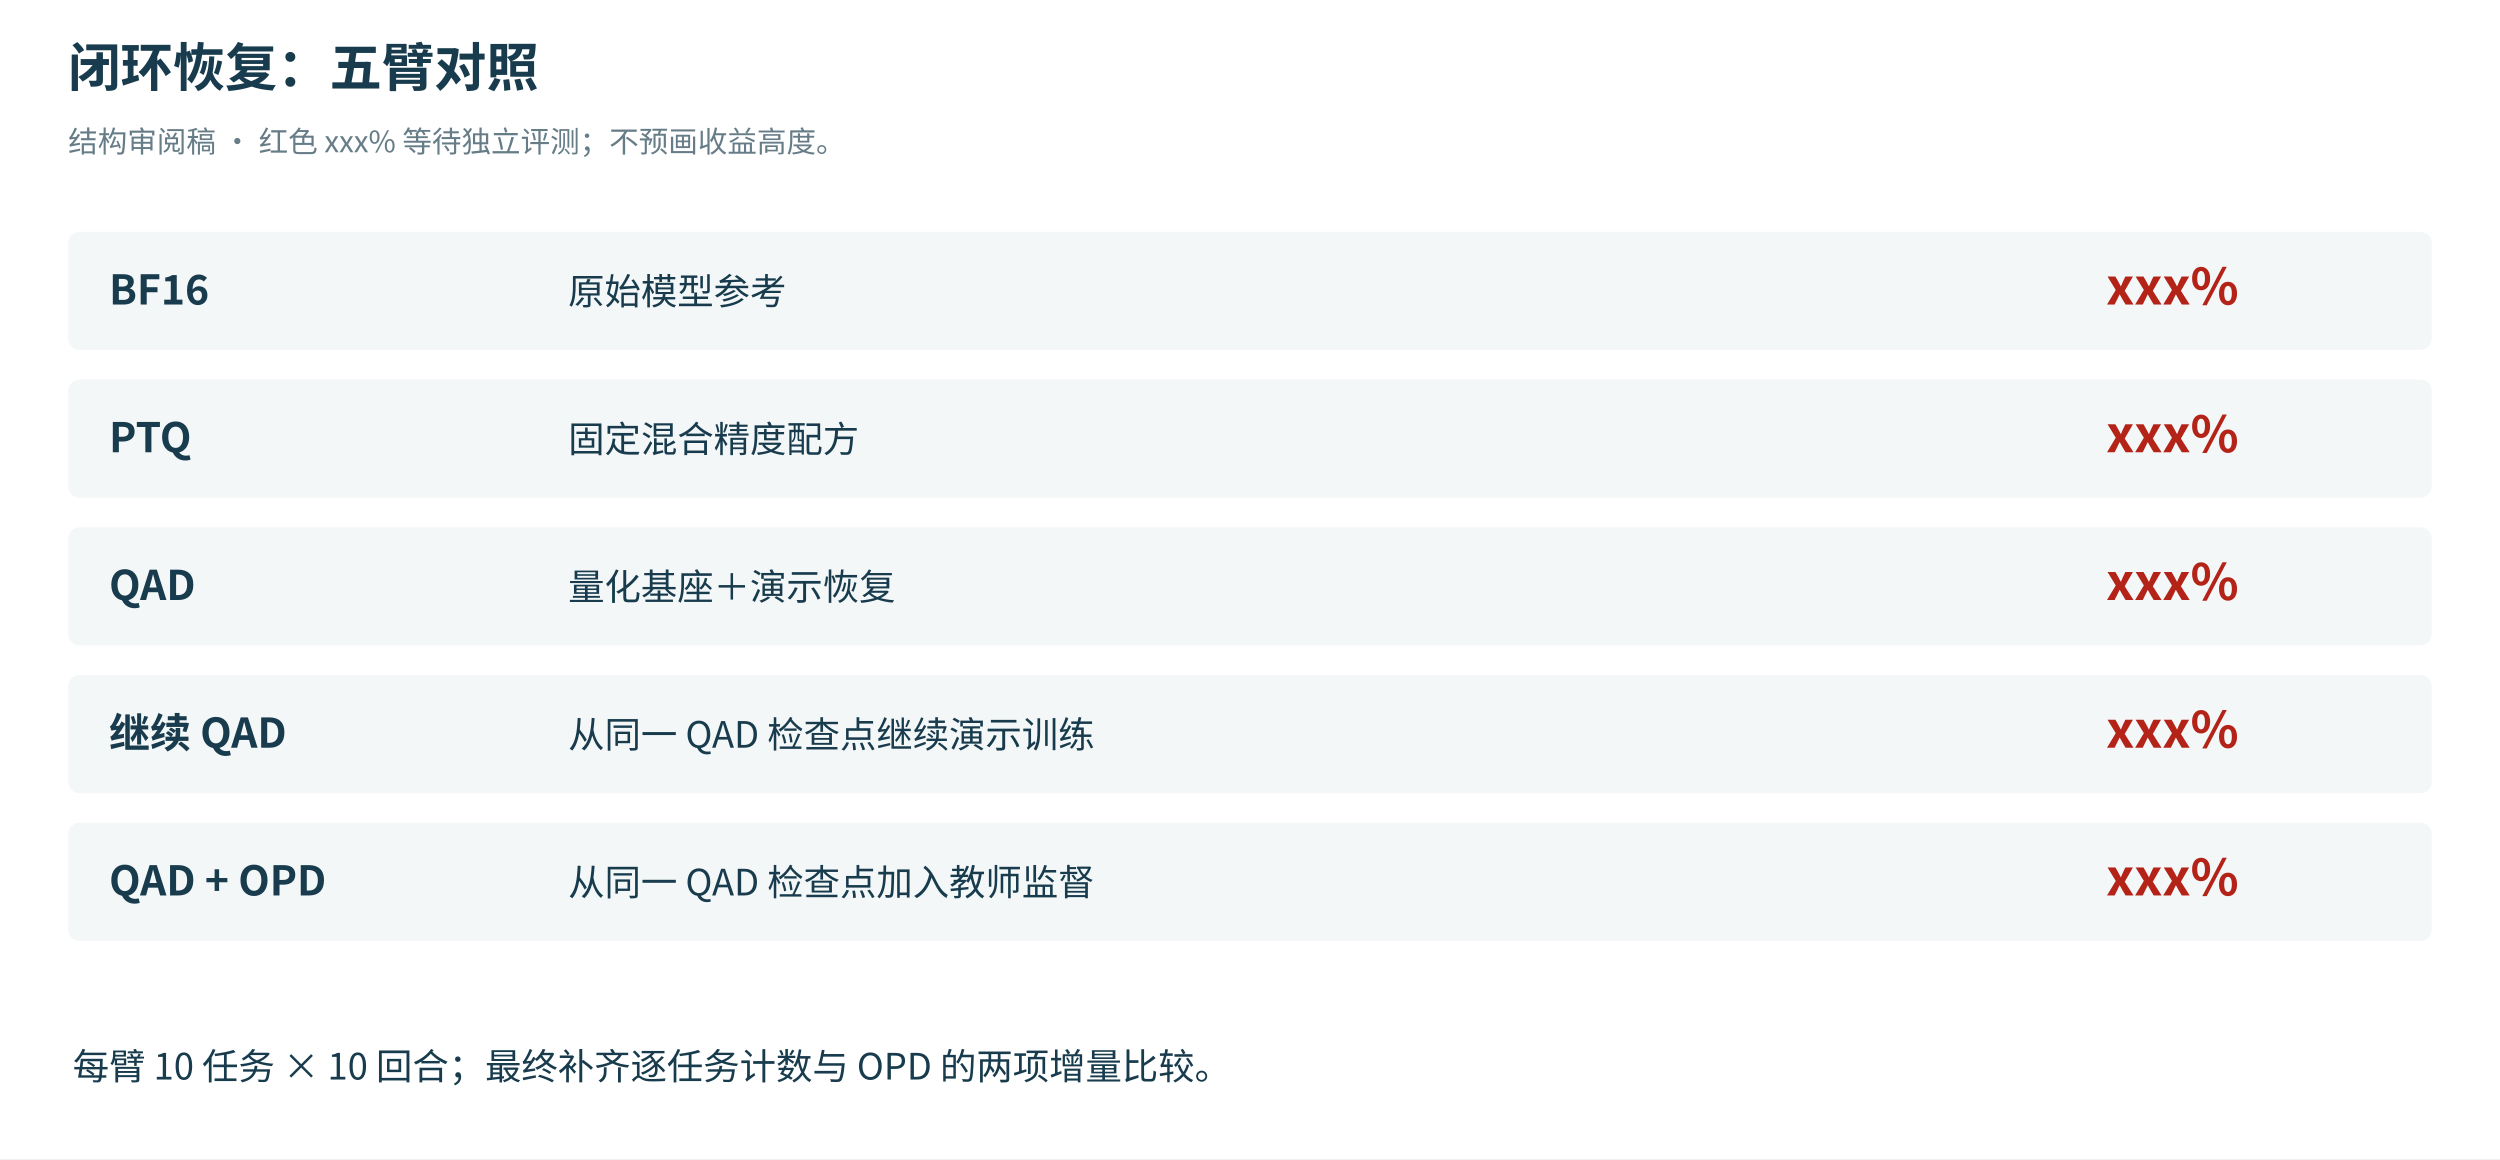
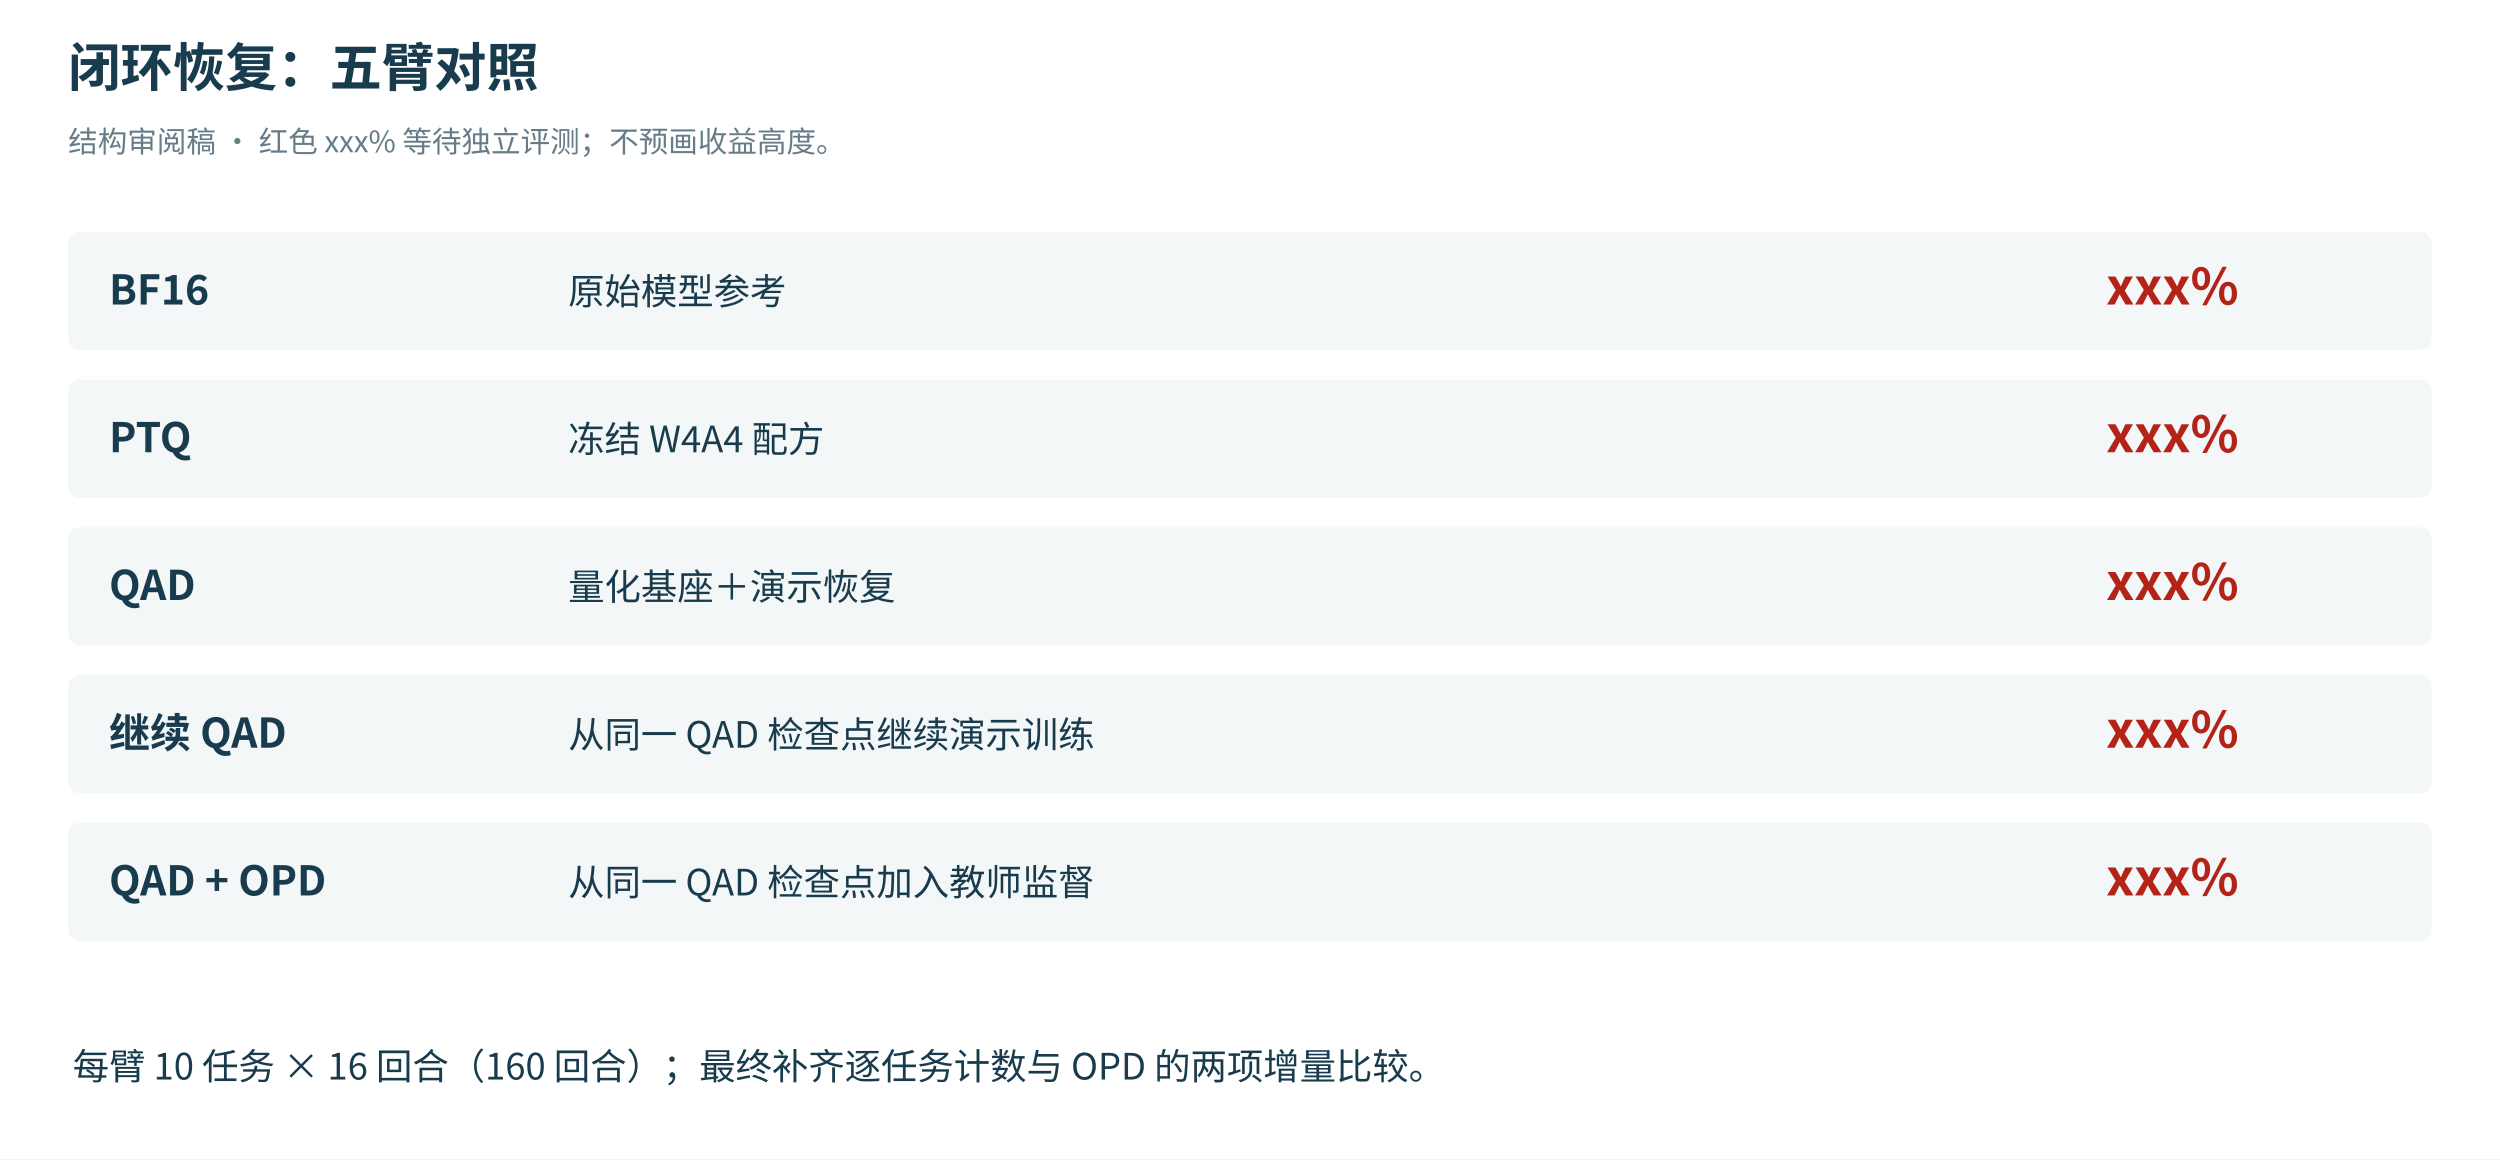
<svg xmlns="http://www.w3.org/2000/svg" width="1100" height="510" viewBox="0 0 1100 510" role="img" aria-label="闭环恢复：五臂对照" font-family="Noto Sans CJK SC,Microsoft YaHei,sans-serif">
  <rect width="100%" height="100%" fill="white" />
  <text x="30" y="38" fill="#183c4d" font-size="23" font-weight="700" text-anchor="start">
    <tspan dy="0" font-size="23">闭环恢复：五臂对照</tspan>
  </text>
  <text x="30" y="67" fill="#667c87" font-size="13" font-weight="400" text-anchor="start">
    <tspan dy="0" font-size="13">结构审阅稿 · 红色 xxx% 等待独立评测；不预画收益高度。</tspan>
  </text>
  <rect x="30" y="102" width="1040" height="52" fill="#f4f7f8" stroke="none" rx="5" />
  <text x="48" y="134" fill="#183c4d" font-size="18" font-weight="600" text-anchor="start">
    <tspan dy="0" font-size="18">BF16</tspan>
  </text>
  <text x="250" y="134" fill="#183c4d" font-size="16" font-weight="400" text-anchor="start">
    <tspan dy="0" font-size="16">原始模型参考</tspan>
  </text>
  <text x="985" y="134" fill="#b42318" font-size="22" font-weight="600" text-anchor="end">
    <tspan dy="0" font-size="22">xxx%</tspan>
  </text>
  <rect x="30" y="167" width="1040" height="52" fill="#f4f7f8" stroke="none" rx="5" />
  <text x="48" y="199" fill="#183c4d" font-size="18" font-weight="600" text-anchor="start">
    <tspan dy="0" font-size="18">PTQ</tspan>
  </text>
  <text x="250" y="199" fill="#183c4d" font-size="16" font-weight="400" text-anchor="start">
-     <tspan dy="0" font-size="16">固定混合精度配方</tspan>
+     <tspan dy="0" font-size="16">冻结 W4A4 配方</tspan>
  </text>
  <text x="985" y="199" fill="#b42318" font-size="22" font-weight="600" text-anchor="end">
    <tspan dy="0" font-size="22">xxx%</tspan>
  </text>
  <rect x="30" y="232" width="1040" height="52" fill="#f4f7f8" stroke="none" rx="5" />
  <text x="48" y="264" fill="#183c4d" font-size="18" font-weight="600" text-anchor="start">
    <tspan dy="0" font-size="18">QAD</tspan>
  </text>
  <text x="250" y="264" fill="#183c4d" font-size="16" font-weight="400" text-anchor="start">
    <tspan dy="0" font-size="16">量化基座＋演示恢复</tspan>
  </text>
  <text x="985" y="264" fill="#b42318" font-size="22" font-weight="600" text-anchor="end">
    <tspan dy="0" font-size="22">xxx%</tspan>
  </text>
  <rect x="30" y="297" width="1040" height="52" fill="#f4f7f8" stroke="none" rx="5" />
  <text x="48" y="329" fill="#183c4d" font-size="18" font-weight="600" text-anchor="start">
    <tspan dy="0" font-size="18">继续 QAD</tspan>
  </text>
  <text x="250" y="329" fill="#183c4d" font-size="16" font-weight="400" text-anchor="start">
    <tspan dy="0" font-size="16">从同一 QAD 检查点继续演示训练</tspan>
  </text>
  <text x="985" y="329" fill="#b42318" font-size="22" font-weight="600" text-anchor="end">
    <tspan dy="0" font-size="22">xxx%</tspan>
  </text>
  <rect x="30" y="362" width="1040" height="52" fill="#f4f7f8" stroke="none" rx="5" />
  <text x="48" y="394" fill="#183c4d" font-size="18" font-weight="600" text-anchor="start">
    <tspan dy="0" font-size="18">QAD + OPD</tspan>
  </text>
  <text x="250" y="394" fill="#183c4d" font-size="16" font-weight="400" text-anchor="start">
    <tspan dy="0" font-size="16">从同一 QAD 检查点加入教师监督</tspan>
  </text>
  <text x="985" y="394" fill="#b42318" font-size="22" font-weight="600" text-anchor="end">
    <tspan dy="0" font-size="22">xxx%</tspan>
  </text>
  <text x="32" y="475" fill="#183c4d" font-size="16" font-weight="400" text-anchor="start">
-     <tspan dy="0" font-size="16">每臂 10 任务 × 10 回合；最终补齐逐任务计数与 OPD 的两项增量比较。</tspan>
+     <tspan dy="0" font-size="16">每臂 10 任务 × 16 回合（160 回合）；最终补齐逐任务计数与 OPD 的两项增量比较。</tspan>
  </text>
</svg>
